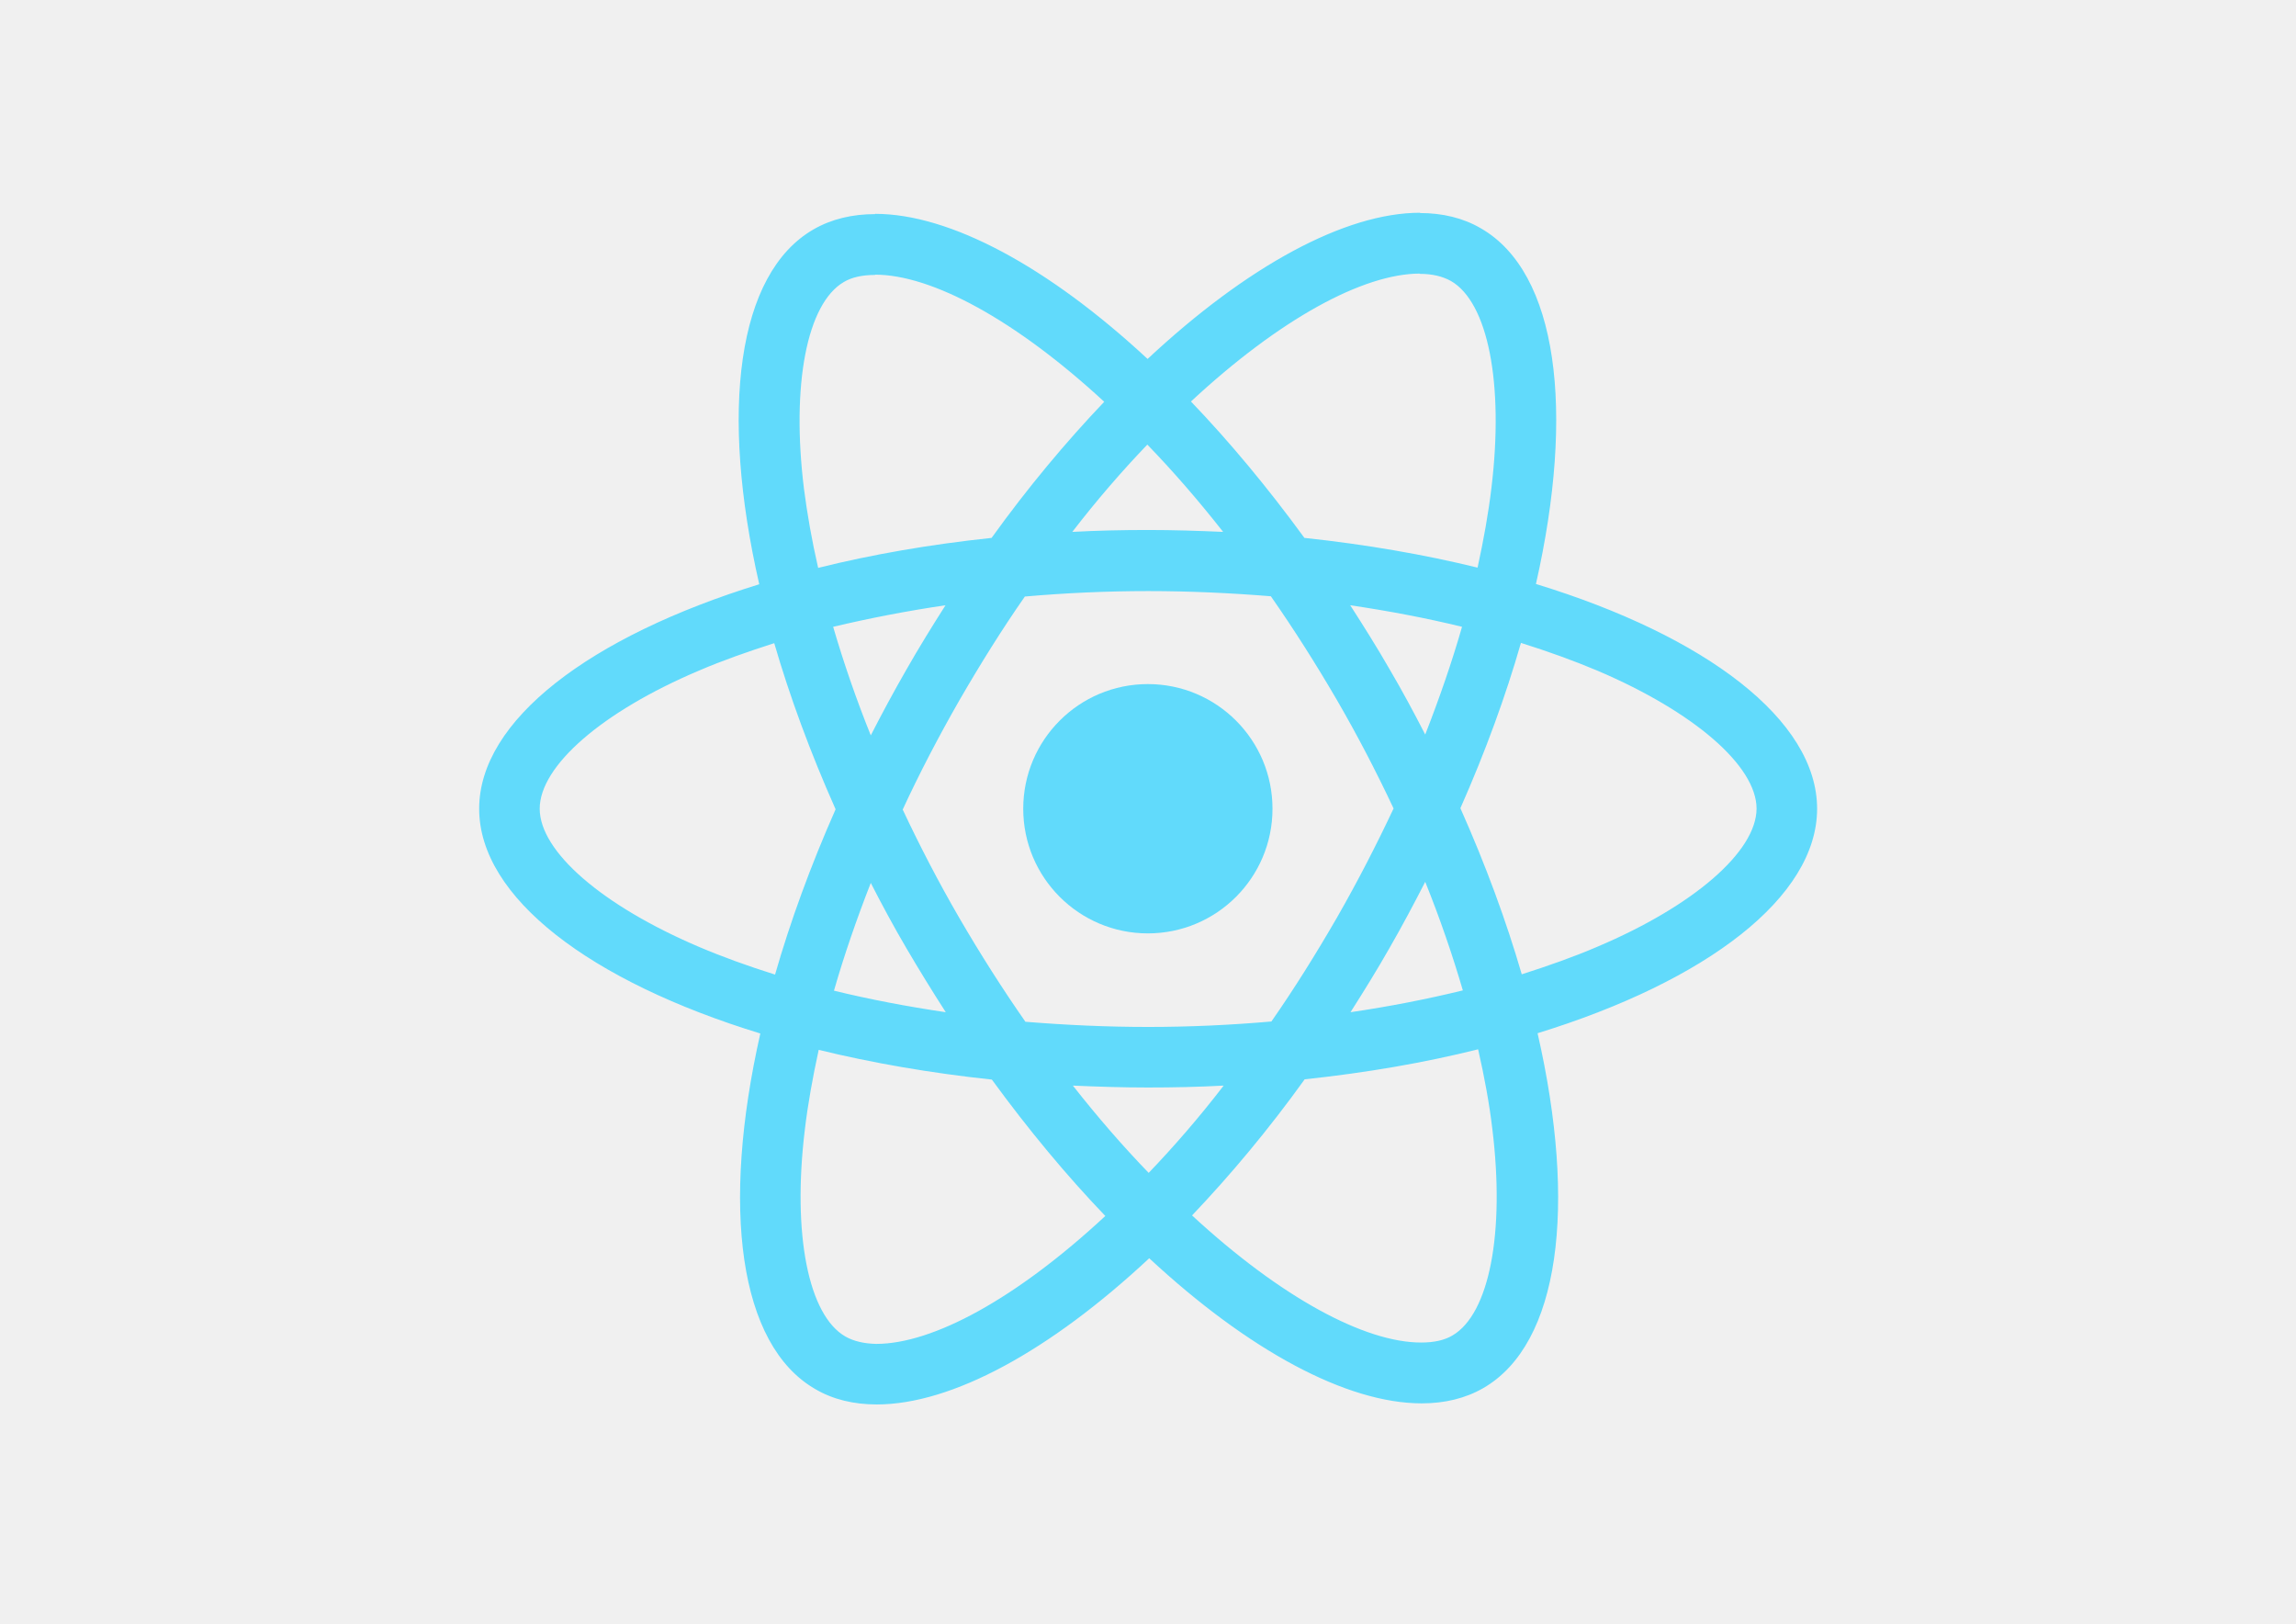
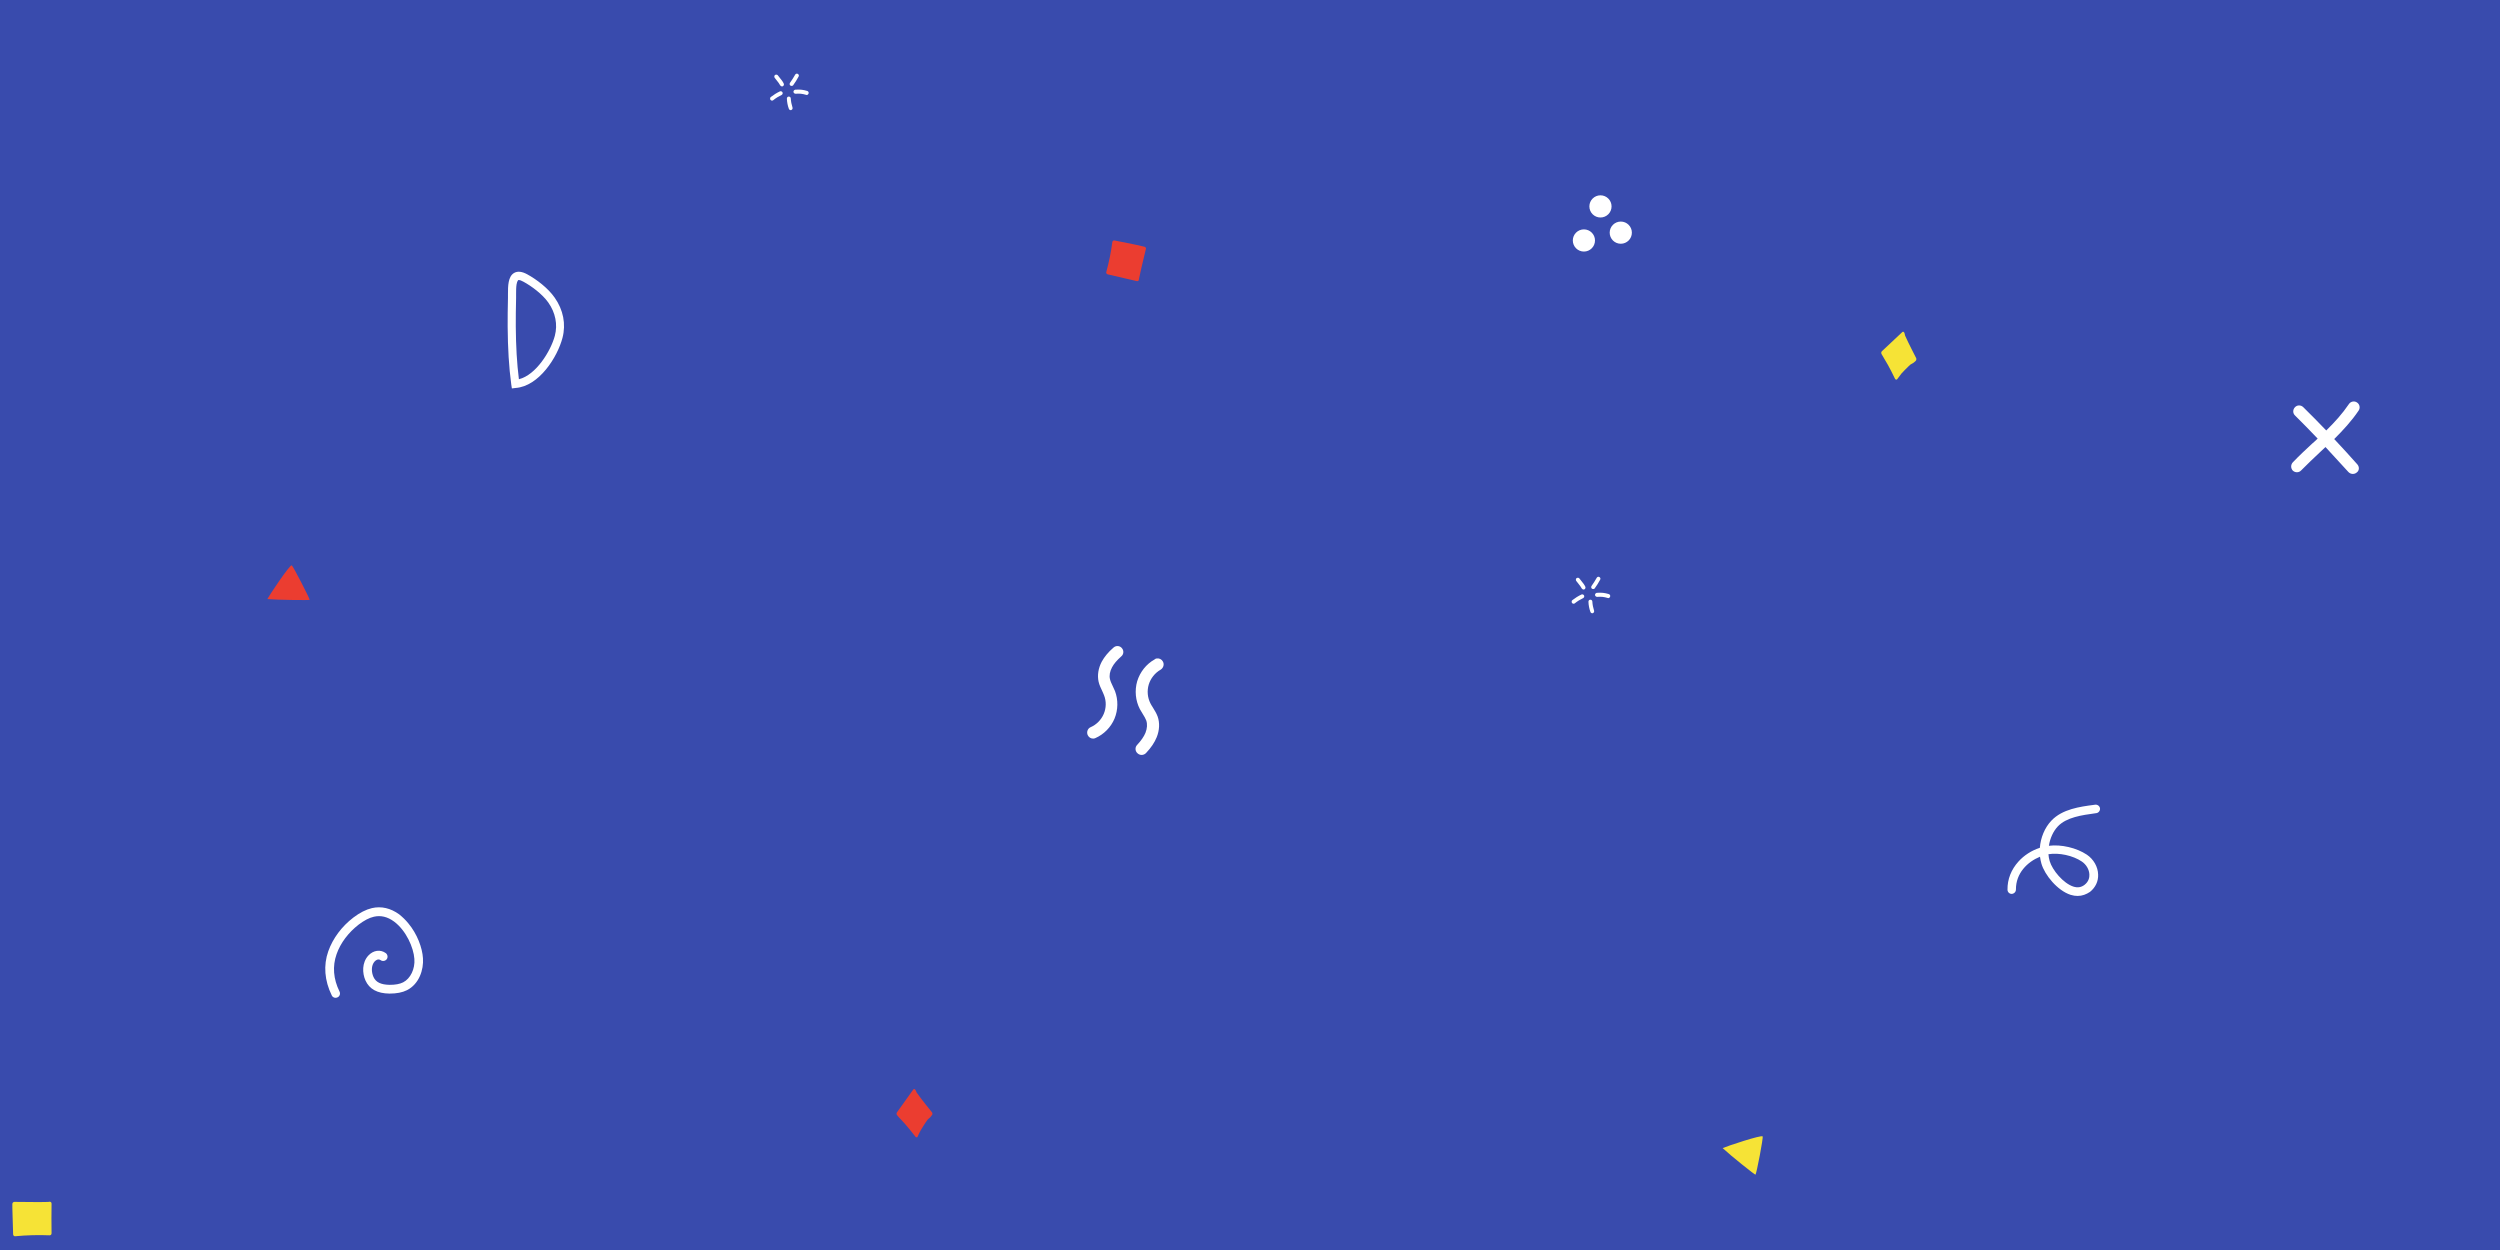
- <svg xmlns="http://www.w3.org/2000/svg" viewBox="0 0 841.9 595.3">
-   <g fill="#61DAFB">
-     <path d="M666.3 296.5c0-32.5-40.7-63.3-103.1-82.4 14.4-63.6 8-114.2-20.2-130.4-6.5-3.8-14.1-5.6-22.4-5.6v22.3c4.6 0 8.3.9 11.4 2.6 13.6 7.8 19.5 37.5 14.9 75.7-1.1 9.4-2.9 19.3-5.1 29.4-19.6-4.8-41-8.5-63.5-10.9-13.5-18.5-27.5-35.3-41.6-50 32.6-30.3 63.2-46.9 84-46.9V78c-27.5 0-63.5 19.6-99.9 53.6-36.4-33.8-72.4-53.2-99.9-53.2v22.3c20.7 0 51.4 16.5 84 46.6-14 14.7-28 31.4-41.3 49.9-22.6 2.4-44 6.1-63.6 11-2.3-10-4-19.7-5.2-29-4.7-38.2 1.1-67.9 14.6-75.8 3-1.8 6.9-2.6 11.5-2.6V78.5c-8.4 0-16 1.8-22.6 5.6-28.1 16.2-34.4 66.7-19.9 130.1-62.2 19.2-102.7 49.9-102.7 82.3 0 32.5 40.7 63.3 103.1 82.4-14.4 63.6-8 114.2 20.2 130.4 6.5 3.8 14.1 5.6 22.5 5.6 27.5 0 63.5-19.6 99.9-53.6 36.4 33.8 72.4 53.2 99.9 53.2 8.4 0 16-1.8 22.6-5.6 28.1-16.2 34.4-66.7 19.9-130.1 62-19.1 102.5-49.9 102.5-82.3zm-130.2-66.7c-3.7 12.9-8.3 26.2-13.5 39.5-4.1-8-8.4-16-13.1-24-4.6-8-9.5-15.8-14.4-23.4 14.2 2.1 27.9 4.7 41 7.9zm-45.8 106.5c-7.8 13.5-15.8 26.3-24.1 38.2-14.9 1.3-30 2-45.2 2-15.1 0-30.2-.7-45-1.9-8.3-11.9-16.4-24.6-24.2-38-7.6-13.1-14.5-26.4-20.8-39.8 6.2-13.4 13.2-26.8 20.7-39.9 7.8-13.5 15.8-26.3 24.1-38.2 14.9-1.3 30-2 45.2-2 15.1 0 30.2.7 45 1.9 8.3 11.9 16.4 24.6 24.2 38 7.6 13.1 14.5 26.4 20.8 39.8-6.3 13.4-13.2 26.8-20.7 39.9zm32.3-13c5.4 13.4 10 26.8 13.8 39.8-13.1 3.2-26.9 5.9-41.2 8 4.9-7.7 9.8-15.6 14.4-23.7 4.6-8 8.9-16.1 13-24.1zM421.2 430c-9.3-9.6-18.6-20.3-27.8-32 9 .4 18.2.7 27.5.7 9.4 0 18.7-.2 27.8-.7-9 11.7-18.3 22.4-27.5 32zm-74.4-58.9c-14.2-2.1-27.9-4.7-41-7.9 3.7-12.9 8.3-26.2 13.5-39.5 4.1 8 8.4 16 13.1 24 4.7 8 9.5 15.8 14.4 23.4zM420.7 163c9.3 9.6 18.6 20.3 27.8 32-9-.4-18.2-.7-27.5-.7-9.4 0-18.7.2-27.8.7 9-11.7 18.3-22.4 27.5-32zm-74 58.9c-4.9 7.7-9.8 15.6-14.4 23.7-4.6 8-8.9 16-13 24-5.4-13.4-10-26.8-13.8-39.8 13.1-3.1 26.9-5.8 41.2-7.9zm-90.5 125.2c-35.4-15.1-58.3-34.9-58.3-50.6 0-15.7 22.9-35.6 58.3-50.6 8.6-3.7 18-7 27.7-10.1 5.7 19.6 13.2 40 22.5 60.9-9.2 20.8-16.6 41.1-22.2 60.6-9.9-3.1-19.3-6.5-28-10.2zM310 490c-13.6-7.8-19.5-37.5-14.9-75.7 1.1-9.4 2.9-19.3 5.1-29.4 19.6 4.8 41 8.5 63.5 10.9 13.5 18.5 27.5 35.3 41.6 50-32.6 30.3-63.2 46.9-84 46.9-4.5-.1-8.3-1-11.3-2.7zm237.2-76.2c4.7 38.2-1.1 67.9-14.6 75.8-3 1.8-6.9 2.6-11.5 2.6-20.7 0-51.4-16.5-84-46.6 14-14.7 28-31.4 41.3-49.9 22.6-2.4 44-6.1 63.6-11 2.3 10.1 4.1 19.8 5.2 29.1zm38.5-66.7c-8.6 3.7-18 7-27.7 10.1-5.7-19.6-13.2-40-22.5-60.9 9.2-20.8 16.6-41.1 22.2-60.6 9.9 3.1 19.3 6.5 28.1 10.2 35.4 15.1 58.3 34.9 58.3 50.6-.1 15.7-23 35.6-58.4 50.6zM320.8 78.4z" />
-     <circle cx="420.9" cy="296.5" r="45.7" />
-     <path d="M520.5 78.1z" />
+ <svg xmlns="http://www.w3.org/2000/svg" width="657" height="328.5" viewBox="0 0 1600 800">
+   <rect fill="#394bad" width="1600" height="800" />
+   <path fill="#f6e336" d="M1102.5 734.8c2.5-1.2 24.8-8.6 25.6-7.5.5.7-3.9 23.8-4.6 24.5C1123.3 752.1 1107.5 739.5 1102.5 734.8zM1226.3 229.1c0-.1-4.9-9.4-7-14.2-.1-.3-.3-1.1-.4-1.6-.1-.4-.3-.7-.6-.9-.3-.2-.6-.1-.8.1l-13.1 12.3c0 0 0 0 0 0-.2.2-.3.5-.4.8 0 .3 0 .7.2 1 .1.1 1.4 2.5 2.1 3.6 2.4 3.7 6.5 12.1 6.5 12.2.2.3.4.5.7.6.3 0 .5-.1.7-.3 0 0 1.8-2.5 2.7-3.6 1.5-1.6 3-3.2 4.6-4.7 1.2-1.2 1.6-1.4 2.1-1.6.5-.3 1.1-.5 2.5-1.9C1226.5 230.4 1226.6 229.6 1226.3 229.1zM33 770.3C33 770.3 33 770.3 33 770.3c0-.7-.5-1.2-1.2-1.2-.1 0-.3 0-.4.1-1.6.2-14.3.1-22.2 0-.3 0-.6.1-.9.4-.2.2-.4.5-.4.9 0 .2 0 4.9.1 5.9l.4 13.6c0 .3.2.6.4.9.2.2.5.3.8.3 0 0 .1 0 .1 0 7.3-.7 14.7-.9 22-.6.3 0 .7-.1.9-.3.2-.2.4-.6.4-.9C32.9 783.3 32.9 776.2 33 770.3z" />
+   <path fill="#eb3d30" d="M171.1 383.4c1.3-2.5 14.3-22 15.6-21.6.8.3 11.5 21.2 11.5 22.1C198.1 384.2 177.9 384 171.1 383.4zM596.4 711.8c-.1-.1-6.7-8.2-9.7-12.5-.2-.3-.5-1-.7-1.5-.2-.4-.4-.7-.7-.8-.3-.1-.6 0-.8.3L574 712c0 0 0 0 0 0-.2.2-.2.5-.2.9 0 .3.2.7.4.9.1.1 1.8 2.2 2.8 3.1 3.1 3.1 8.8 10.5 8.9 10.6.2.3.5.4.8.4.3 0 .5-.2.6-.5 0 0 1.2-2.8 2-4.1 1.1-1.9 2.3-3.7 3.5-5.5.9-1.4 1.3-1.7 1.7-2 .5-.4 1-.7 2.1-2.4C596.9 713.1 596.8 712.3 596.4 711.8zM727.5 179.9C727.5 179.9 727.5 179.9 727.5 179.9c.6.2 1.3-.2 1.4-.8 0-.1 0-.2 0-.4.2-1.4 2.8-12.6 4.5-19.5.1-.3 0-.6-.2-.8-.2-.3-.5-.4-.8-.5-.2 0-4.7-1.1-5.7-1.3l-13.4-2.7c-.3-.1-.7 0-.9.2-.2.2-.4.4-.5.6 0 0 0 .1 0 .1-.8 6.5-2.2 13.1-3.9 19.4-.1.3 0 .6.2.9.2.3.5.4.8.5C714.8 176.9 721.7 178.5 727.5 179.9zM728.5 178.1c-.1-.1-.2-.2-.4-.2C728.3 177.9 728.4 178 728.5 178.1z" />
+   <g fill="#FFF">
+     <path d="M699.6 472.7c-1.5 0-2.8-.8-3.5-2.3-.8-1.9 0-4.2 1.9-5 3.7-1.6 6.8-4.7 8.4-8.5 1.6-3.8 1.7-8.1.2-11.9-.3-.9-.8-1.8-1.2-2.8-.8-1.7-1.8-3.7-2.3-5.9-.9-4.1-.2-8.6 2-12.8 1.7-3.1 4.1-6.1 7.6-9.1 1.6-1.4 4-1.2 5.3.4 1.4 1.6 1.2 4-.4 5.3-2.8 2.5-4.7 4.7-5.9 7-1.4 2.6-1.9 5.3-1.3 7.6.3 1.4 1 2.8 1.7 4.3.5 1.1 1 2.2 1.5 3.3 2.1 5.6 2 12-.3 17.6-2.3 5.5-6.8 10.1-12.3 12.5C700.6 472.6 700.1 472.7 699.6 472.7zM740.4 421.4c1.5-.2 3 .5 3.8 1.9 1.1 1.8.4 4.2-1.4 5.3-3.7 2.1-6.4 5.6-7.6 9.5-1.2 4-.8 8.4 1.1 12.1.4.9 1 1.7 1.6 2.7 1 1.7 2.2 3.5 3 5.7 1.4 4 1.2 8.7-.6 13.2-1.4 3.4-3.5 6.6-6.8 10.1-1.5 1.6-3.9 1.7-5.5.2-1.6-1.4-1.7-3.9-.2-5.4 2.6-2.8 4.3-5.3 5.3-7.7 1.1-2.8 1.3-5.6.5-7.9-.5-1.3-1.3-2.7-2.2-4.1-.6-1-1.3-2.1-1.9-3.2-2.8-5.4-3.4-11.9-1.7-17.8 1.8-5.9 5.8-11 11.2-14C739.4 421.6 739.9 421.4 740.4 421.4zM261.3 590.9c5.7 6.8 9 15.7 9.4 22.4.5 7.3-2.4 16.4-10.2 20.4-3 1.5-6.7 2.2-11.2 2.2-7.9-.1-12.9-2.9-15.4-8.4-2.1-4.7-2.3-11.4 1.8-15.9 3.2-3.5 7.8-4.1 11.2-1.6 1.2.9 1.5 2.7.6 3.9-.9 1.2-2.7 1.5-3.9.6-1.8-1.3-3.6.6-3.8.8-2.4 2.6-2.1 7-.8 9.9 1.5 3.4 4.7 5 10.4 5.1 3.6 0 6.4-.5 8.6-1.6 4.7-2.4 7.7-8.6 7.2-15-.5-7.3-5.3-18.2-13-23.9-4.2-3.1-8.5-4.1-12.9-3.1-3.1.7-6.2 2.4-9.7 5-6.6 5.1-11.7 11.8-14.2 19-2.7 7.7-2.1 15.8 1.9 23.9.7 1.4.1 3.1-1.3 3.7-1.4.7-3.1.1-3.7-1.3-4.6-9.4-5.4-19.2-2.2-28.2 2.9-8.2 8.6-15.9 16.1-21.6 4.1-3.1 8-5.1 11.8-6 6-1.4 12 0 17.5 4C257.6 586.9 259.6 588.8 261.3 590.9z" />
+     <circle cx="1013.7" cy="153.9" r="7.1" />
+     <circle cx="1024.3" cy="132.1" r="7.1" />
+     <circle cx="1037.3" cy="148.9" r="7.1" />
+     <path d="M1508.7 297.2c-4.8-5.4-9.7-10.8-14.8-16.2 5.6-5.6 11.1-11.5 15.6-18.2 1.2-1.7.7-4.1-1-5.2-1.7-1.2-4.1-.7-5.2 1-4.2 6.2-9.1 11.6-14.5 16.9-4.8-5-9.7-10-14.7-14.9-1.5-1.5-3.9-1.5-5.3 0-1.5 1.5-1.5 3.9 0 5.3 4.9 4.8 9.7 9.8 14.5 14.8-1.1 1.1-2.3 2.2-3.5 3.2-4.1 3.8-8.4 7.8-12.4 12-1.4 1.5-1.4 3.8 0 5.3 0 0 0 0 0 0 1.5 1.4 3.9 1.4 5.3-.1 3.9-4 8.1-7.9 12.1-11.7 1.2-1.1 2.3-2.2 3.5-3.3 4.9 5.3 9.8 10.6 14.6 15.9.1.1.1.1.2.2 1.4 1.4 3.7 1.5 5.2.2C1510 301.2 1510.1 298.8 1508.7 297.2zM327.6 248.6l-.4-2.6c-1.5-11.1-2.2-23.2-2.3-37 0-5.5 0-11.5.2-18.5 0-.7 0-1.5 0-2.3 0-5 0-11.2 3.9-13.5 2.2-1.3 5.1-1 8.5.9 5.7 3.1 13.2 8.7 17.5 14.9 5.5 7.8 7.3 16.9 5 25.7-3.2 12.3-15 31-30 32.1L327.6 248.6zM332.1 179.2c-.2 0-.3 0-.4.1-.1.1-.7.5-1.1 2.7-.3 1.9-.3 4.2-.3 6.3 0 .8 0 1.7 0 2.4-.2 6.9-.2 12.8-.2 18.3.1 12.5.7 23.5 2 33.7 11-2.7 20.4-18.1 23-27.8 1.9-7.2.4-14.8-4.2-21.3l0 0C347 188.1 340 183 335 180.3 333.6 179.5 332.6 179.2 332.1 179.2zM516.3 60.8c-.1 0-.2 0-.4-.1-2.4-.7-4-.9-6.7-.7-.7 0-1.3-.5-1.4-1.2 0-.7.5-1.3 1.2-1.4 3.1-.2 4.9 0 7.6.8.7.2 1.1.9.9 1.6C517.3 60.4 516.8 60.8 516.3 60.8zM506.1 70.5c-.5 0-1-.3-1.2-.8-.8-2.1-1.2-4.3-1.3-6.6 0-.7.5-1.3 1.2-1.3.7 0 1.3.5 1.3 1.2.1 2 .5 3.9 1.1 5.8.2.7-.1 1.4-.8 1.6C506.4 70.5 506.2 70.5 506.1 70.5zM494.1 64.4c-.4 0-.8-.2-1-.5-.4-.6-.3-1.4.2-1.8 1.8-1.4 3.7-2.6 5.8-3.6.6-.3 1.4 0 1.7.6.3.6 0 1.4-.6 1.7-1.9.9-3.7 2-5.3 3.3C494.7 64.3 494.4 64.4 494.1 64.4zM500.5 55.3c-.5 0-.9-.3-1.2-.7-.5-1-1.2-1.9-2.4-3.4-.3-.4-.7-.9-1.1-1.4-.4-.6-.3-1.4.2-1.8.6-.4 1.4-.3 1.8.2.4.5.8 1 1.1 1.4 1.3 1.6 2.1 2.6 2.7 3.9.3.6 0 1.4-.6 1.7C500.9 55.3 500.7 55.3 500.5 55.3zM506.7 55c-.3 0-.5-.1-.8-.2-.6-.4-.7-1.2-.3-1.8 1.2-1.7 2.3-3.4 3.3-5.2.3-.6 1.1-.9 1.7-.5.6.3.9 1.1.5 1.7-1 1.9-2.2 3.8-3.5 5.6C507.4 54.8 507.1 55 506.7 55zM1029.3 382.8c-.1 0-.2 0-.4-.1-2.4-.7-4-.9-6.7-.7-.7 0-1.3-.5-1.4-1.2 0-.7.5-1.3 1.2-1.4 3.1-.2 4.9 0 7.6.8.7.2 1.1.9.9 1.6C1030.3 382.4 1029.8 382.8 1029.3 382.8zM1019.1 392.5c-.5 0-1-.3-1.2-.8-.8-2.1-1.2-4.3-1.3-6.6 0-.7.5-1.3 1.2-1.3.7 0 1.3.5 1.3 1.2.1 2 .5 3.9 1.1 5.8.2.7-.1 1.4-.8 1.6C1019.4 392.5 1019.2 392.5 1019.1 392.5zM1007.1 386.4c-.4 0-.8-.2-1-.5-.4-.6-.3-1.4.2-1.8 1.8-1.4 3.7-2.6 5.8-3.6.6-.3 1.4 0 1.7.6.3.6 0 1.4-.6 1.7-1.9.9-3.7 2-5.3 3.3C1007.7 386.3 1007.4 386.4 1007.1 386.4zM1013.5 377.3c-.5 0-.9-.3-1.2-.7-.5-1-1.2-1.9-2.4-3.4-.3-.4-.7-.9-1.1-1.4-.4-.6-.3-1.4.2-1.8.6-.4 1.4-.3 1.8.2.4.5.8 1 1.1 1.4 1.3 1.6 2.1 2.6 2.7 3.9.3.6 0 1.4-.6 1.7C1013.9 377.3 1013.7 377.3 1013.5 377.3zM1019.7 377c-.3 0-.5-.1-.8-.2-.6-.4-.7-1.2-.3-1.8 1.2-1.7 2.3-3.4 3.3-5.2.3-.6 1.1-.9 1.7-.5.6.3.9 1.1.5 1.7-1 1.9-2.2 3.8-3.5 5.6C1020.4 376.8 1020.1 377 1019.7 377zM1329.7 573.4c-1.4 0-2.9-.2-4.5-.7-8.4-2.7-16.6-12.7-18.7-20-.4-1.4-.7-2.9-.9-4.4-8.1 3.3-15.5 10.6-15.4 21 0 1.5-1.2 2.7-2.7 2.8 0 0 0 0 0 0-1.5 0-2.7-1.2-2.7-2.7-.1-6.7 2.4-12.9 7-18 3.6-4 8.4-7.1 13.7-8.8.5-6.5 3.1-12.9 7.4-17.4 7-7.4 18.2-8.9 27.3-10.1l.7-.1c1.5-.2 2.9.9 3.1 2.3.2 1.5-.9 2.9-2.3 3.1l-.7.1c-8.6 1.2-18.4 2.5-24 8.4-3 3.2-5 7.7-5.7 12.4 7.9-1 17.7 1.3 24.3 5.7 4.3 2.9 7.1 7.8 7.2 12.7.2 4.3-1.7 8.3-5.2 11.1C1335.2 572.4 1332.6 573.4 1329.7 573.4zM1311 546.7c.1 1.5.4 3 .8 4.4 1.7 5.8 8.7 14.2 15.1 16.3 2.8.9 5.1.5 7.2-1.1 2.7-2.1 3.2-4.8 3.1-6.6-.1-3.2-2-6.4-4.8-8.3C1326.7 547.5 1317.7 545.6 1311 546.7z" />
  </g>
</svg>
